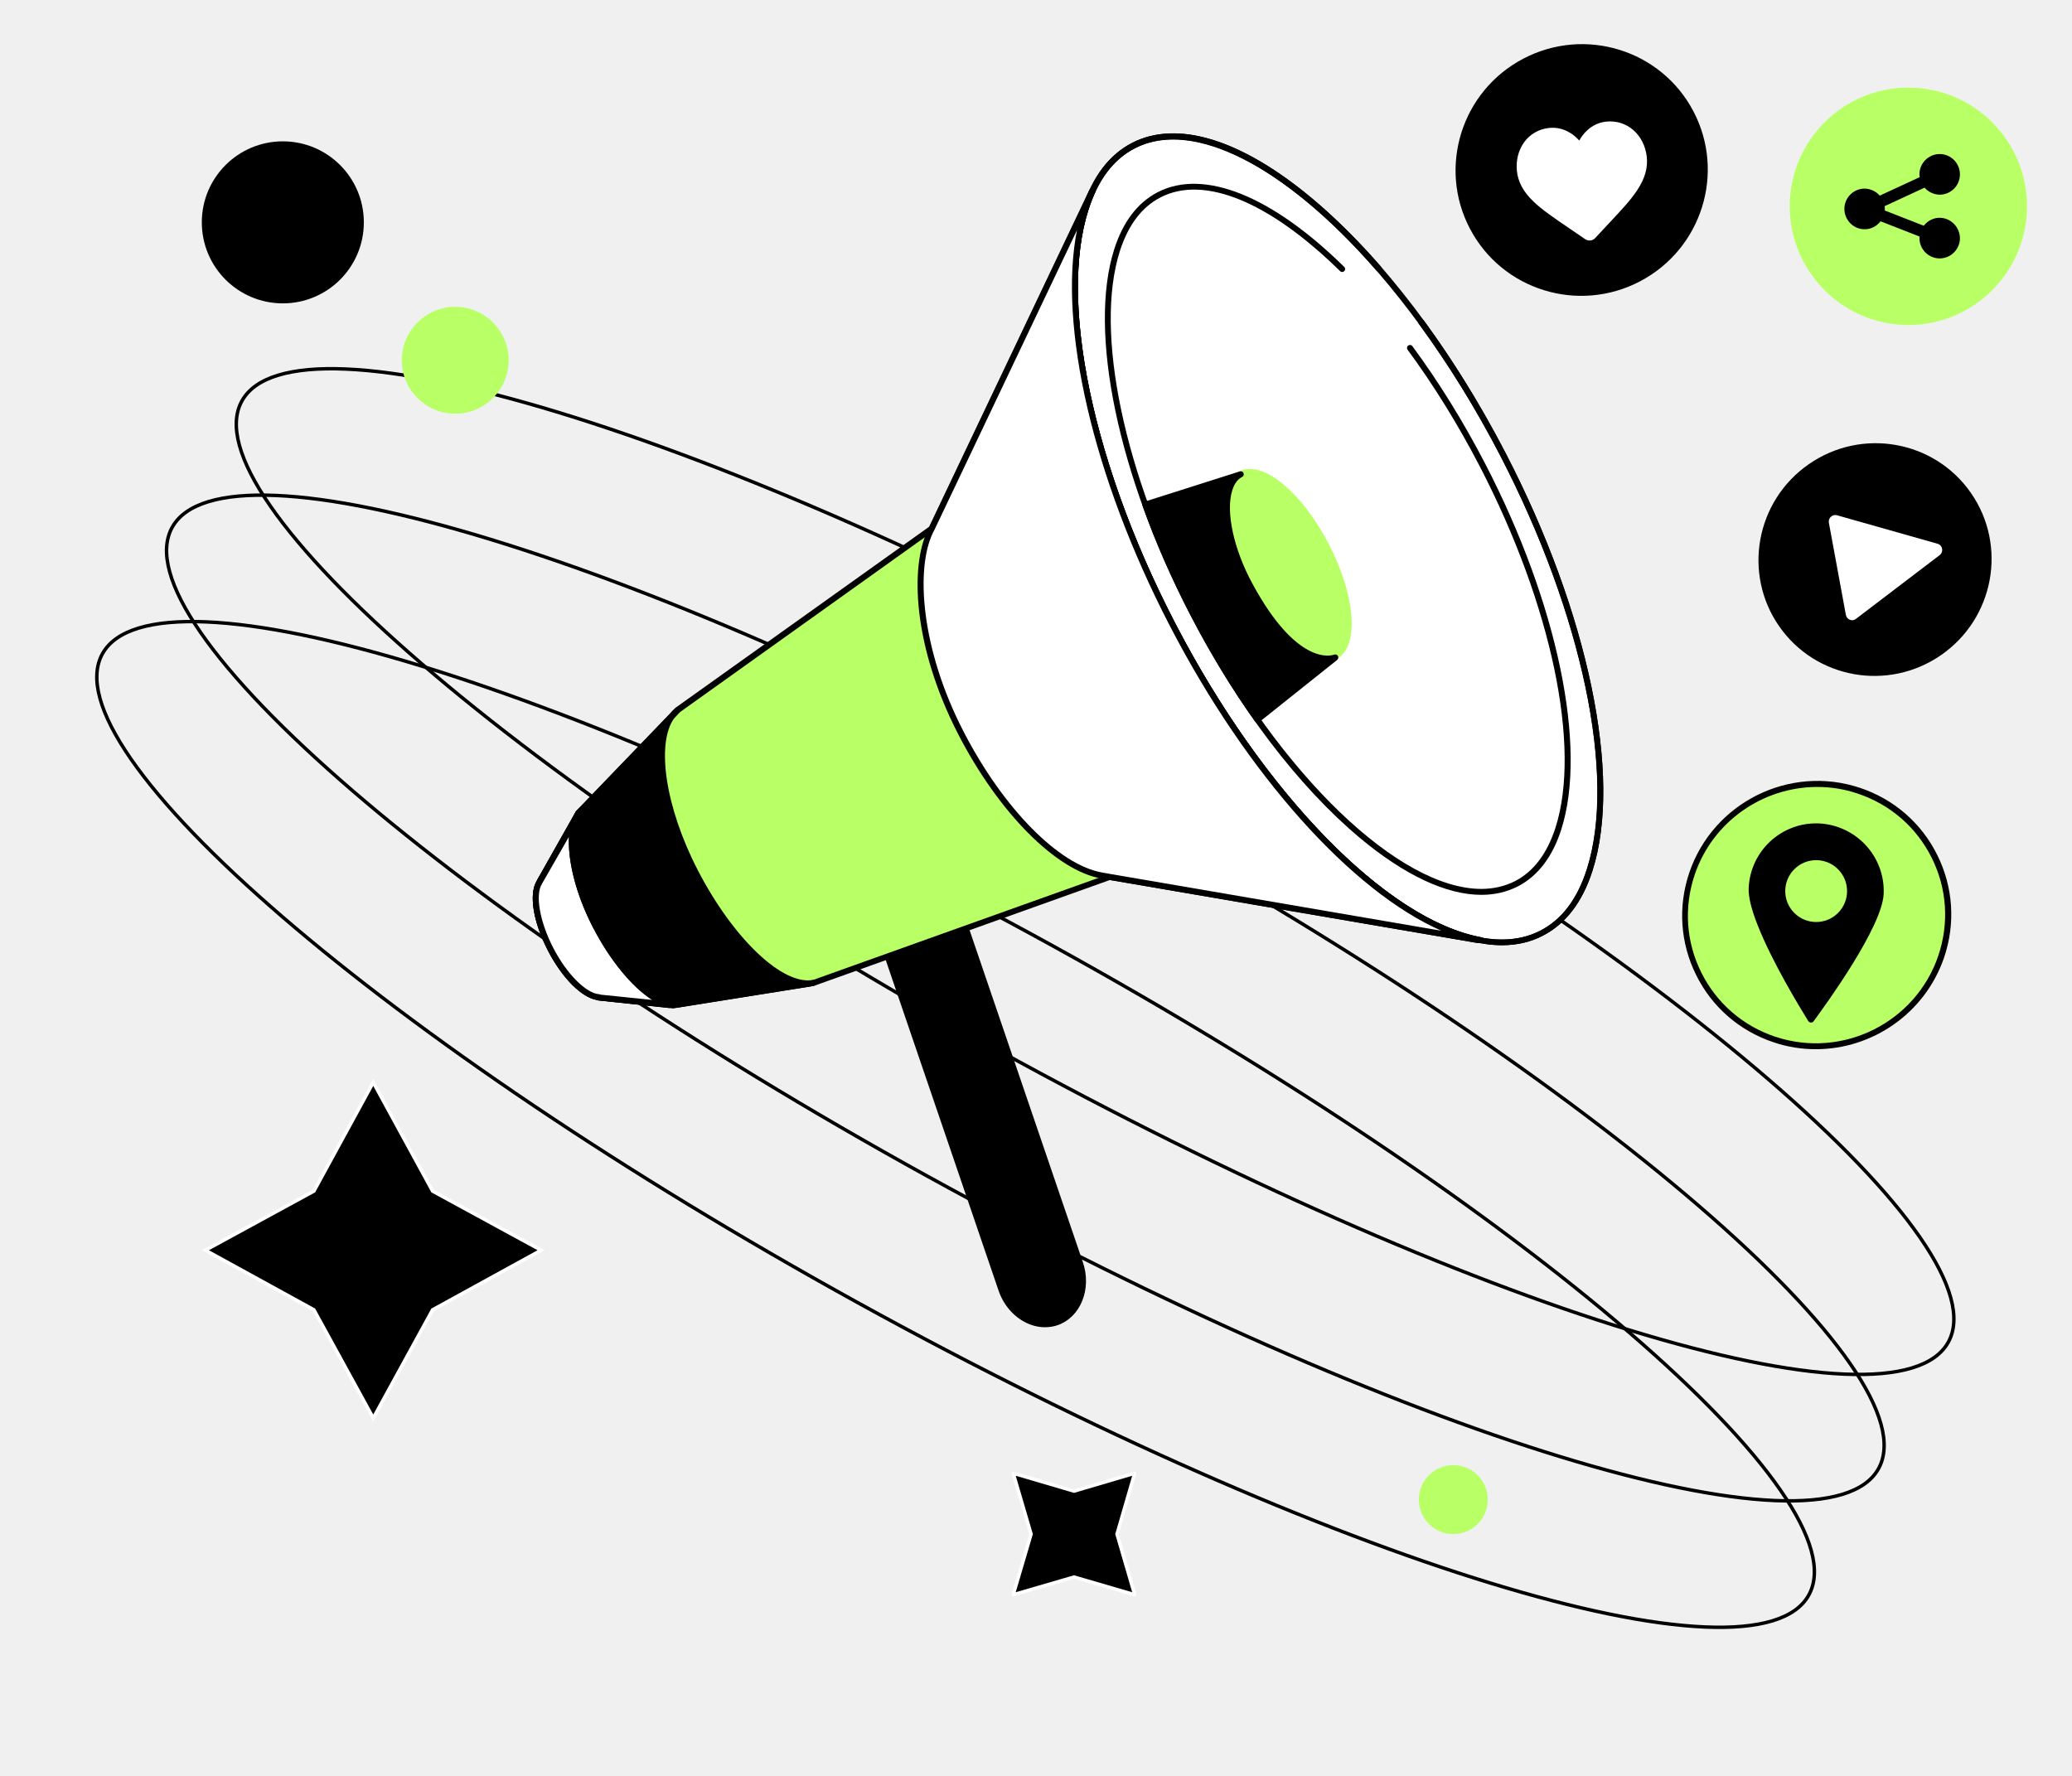
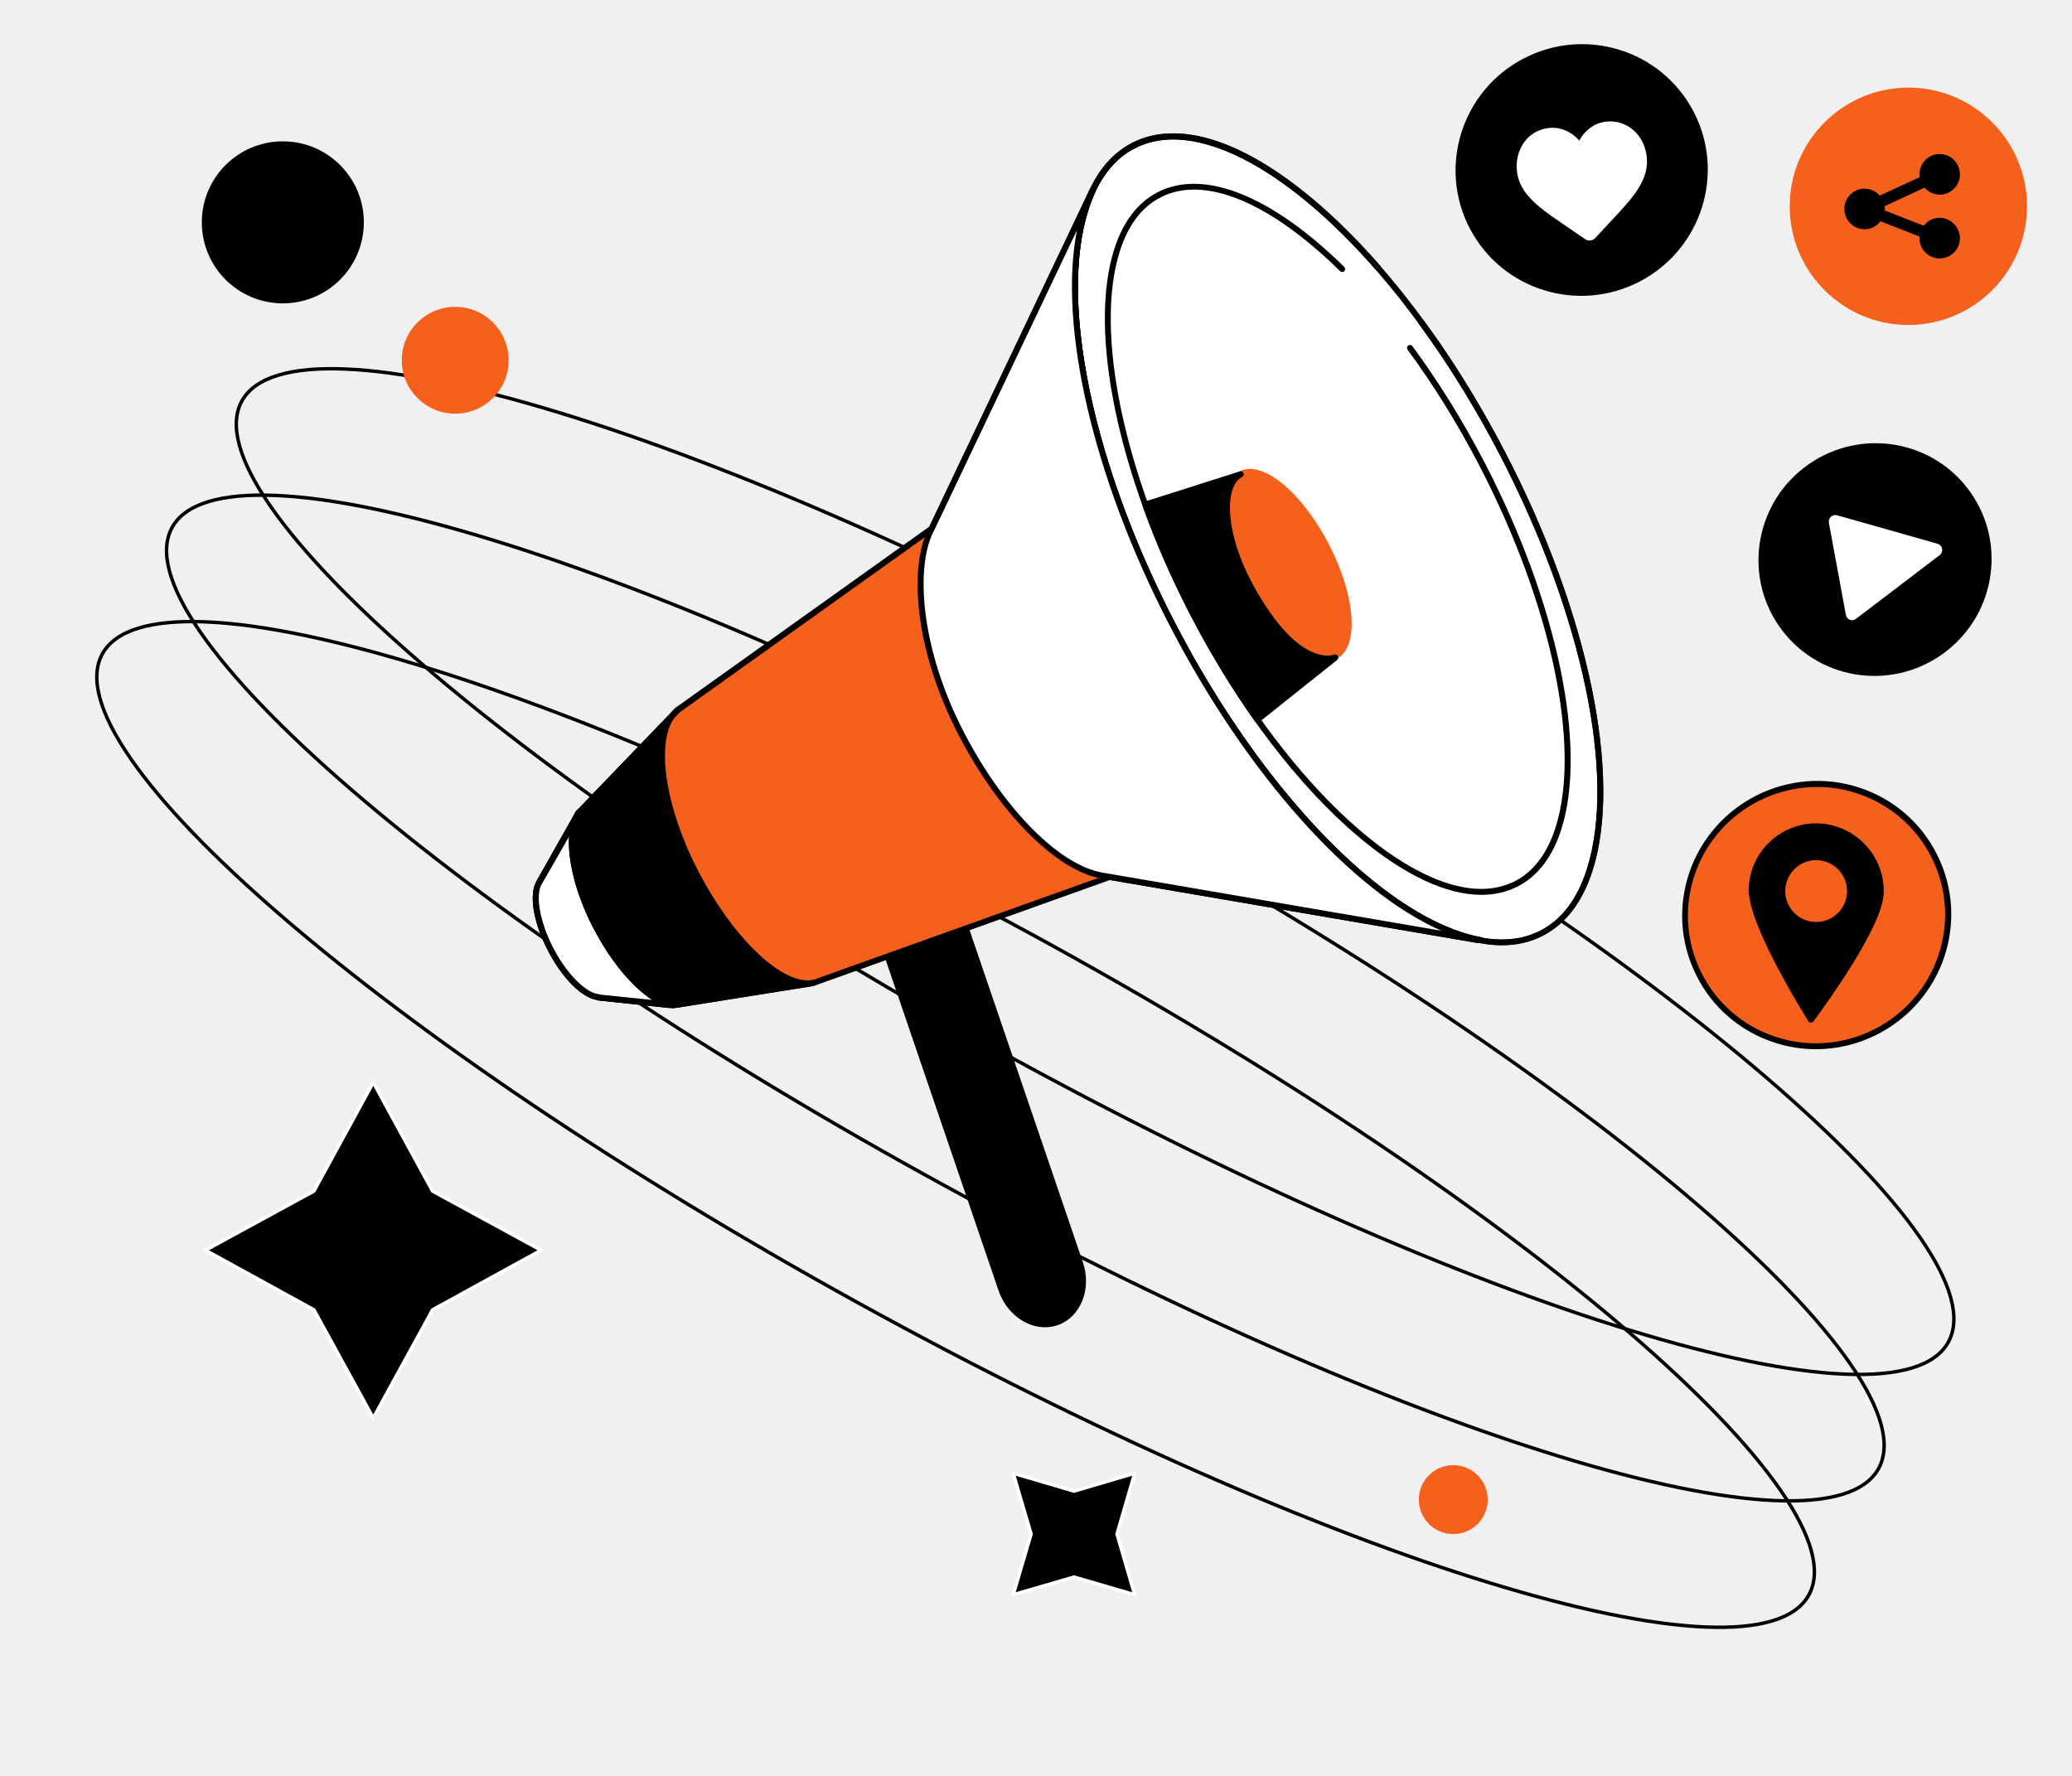
<svg xmlns="http://www.w3.org/2000/svg" width="601" height="515" viewBox="0 0 601 515" fill="none">
  <g clip-path="url(#clip0_332_1228)">
    <path d="M311.536 432.535L329.137 427.349L324.001 445L329.137 462.601L311.536 457.465L293.885 462.601L299.07 445L293.885 427.349L311.536 432.535Z" fill="black" stroke="white" stroke-miterlimit="10" />
  </g>
  <g clip-path="url(#clip1_332_1228)">
    <path d="M125.484 345.509L156.96 362.659L125.484 379.947L108.266 411.354L91.047 379.947L59.571 362.659L91.047 345.509L108.266 313.964L125.484 345.509Z" fill="black" stroke="white" stroke-miterlimit="10" />
  </g>
  <path d="M565.117 389.333C563.218 392.777 559.679 395.268 554.584 396.813C549.486 398.359 542.874 398.943 534.913 398.6C518.992 397.913 497.791 393.524 472.776 385.868C422.756 370.558 357.594 342.216 289.155 304.465C220.715 266.715 161.982 226.717 122.349 192.575C102.53 175.501 87.508 159.909 78.434 146.81C73.897 140.259 70.864 134.355 69.452 129.218C68.04 124.084 68.26 119.762 70.16 116.319C72.059 112.875 75.598 110.384 80.693 108.839C85.791 107.293 92.403 106.709 100.364 107.052C116.285 107.739 137.486 112.128 162.501 119.784C212.521 135.094 277.683 163.436 346.122 201.187C414.562 238.937 473.295 278.934 512.928 313.077C532.747 330.15 547.769 345.742 556.843 358.842C561.38 365.393 564.414 371.297 565.825 376.434C567.237 381.568 567.017 385.889 565.117 389.333Z" stroke="black" />
  <path d="M544.887 426.007C542.987 429.451 539.449 431.942 534.354 433.487C529.256 435.033 522.644 435.617 514.683 435.273C498.762 434.587 477.56 430.198 452.546 422.542C402.526 407.232 337.364 378.89 268.924 341.139C200.485 303.388 141.752 263.391 102.119 229.249C82.299 212.175 67.277 196.583 58.204 183.483C53.666 176.933 50.633 171.029 49.221 165.892C47.81 160.758 48.03 156.436 49.929 152.992C51.829 149.549 55.367 147.057 60.462 145.512C65.56 143.967 72.172 143.383 80.134 143.726C96.054 144.413 117.256 148.802 142.27 156.458C192.291 171.767 257.452 200.11 325.892 237.86C394.331 275.611 453.064 315.608 492.697 349.75C512.517 366.824 527.539 382.416 536.612 395.516C541.15 402.067 544.183 407.971 545.595 413.107C547.006 418.241 546.786 422.563 544.887 426.007Z" stroke="black" />
  <path d="M524.658 462.681C522.759 466.125 519.22 468.616 514.125 470.161C509.027 471.707 502.415 472.291 494.454 471.948C478.533 471.261 457.332 466.872 432.317 459.216C382.297 443.906 317.135 415.564 248.696 377.813C180.256 340.063 121.523 300.066 81.891 265.923C62.071 248.85 47.049 233.258 37.975 220.158C33.438 213.607 30.404 207.703 28.993 202.566C27.581 197.432 27.801 193.111 29.701 189.667C31.6 186.223 35.139 183.732 40.234 182.187C45.332 180.641 51.944 180.057 59.905 180.4C75.826 181.087 97.027 185.476 122.042 193.132C172.062 208.442 237.224 236.784 305.663 274.535C374.103 312.285 432.836 352.283 472.469 386.425C492.288 403.499 507.31 419.091 516.384 432.19C520.921 438.741 523.955 444.645 525.366 449.782C526.778 454.916 526.558 459.237 524.658 462.681Z" stroke="black" />
-   <circle cx="132.037" cy="104.5" r="15.5" fill="#B9FF66" />
-   <circle cx="421.537" cy="435" r="10" fill="#B9FF66" />
+   <circle cx="132.037" cy="104.5" r="15.5" fill="#f5611c" />
+   <circle cx="421.537" cy="435" r="10" fill="#f5611c" />
  <circle cx="82.037" cy="64.5" r="23.5" fill="black" />
  <path d="M306.509 383.59C300.205 385.744 293.001 381.475 290.495 374.071L251.496 259.81L274.284 252.015L313.322 366.433C315.828 373.758 312.774 381.436 306.509 383.59Z" fill="black" />
  <path d="M303.102 385C301.262 385 299.383 384.569 297.581 383.668C293.94 381.866 291.042 378.498 289.633 374.345L250.634 260.084C250.478 259.653 250.713 259.144 251.182 258.987L273.971 251.192C274.206 251.113 274.441 251.113 274.636 251.231C274.832 251.348 274.989 251.505 275.067 251.74L314.105 366.159C316.728 373.914 313.439 382.101 306.744 384.412C305.608 384.804 304.355 385 303.102 385ZM252.592 260.358L291.317 373.797C292.57 377.518 295.154 380.574 298.364 382.14C300.949 383.394 303.729 383.629 306.235 382.767C312.03 380.769 314.849 373.562 312.5 366.707L273.736 253.111L252.592 260.358Z" fill="black" />
-   <path d="M270.251 153.382L196.521 205.988L167.821 235.798L156.544 255.736L156.505 255.892C154.273 259.339 155.565 267.291 159.755 275.399C163.866 283.39 169.661 288.953 173.733 289.266L173.616 289.344L195.268 291.695L235.794 285.231L321.818 254.443L428.751 272.775L429.495 272.814C402.635 267.8 366.377 231.88 340.025 181.076C313.713 130.31 305.334 80.132 316.885 55.376H316.845L270.838 152.128L270.251 153.382Z" fill="#B9FF66" />
+   <path d="M270.251 153.382L196.521 205.988L167.821 235.798L156.544 255.736L156.505 255.892C154.273 259.339 155.565 267.291 159.755 275.399C163.866 283.39 169.661 288.953 173.733 289.266L173.616 289.344L195.268 291.695L235.794 285.231L321.818 254.443L428.751 272.775L429.495 272.814C402.635 267.8 366.377 231.88 340.025 181.076C313.713 130.31 305.334 80.132 316.885 55.376H316.845L270.838 152.128L270.251 153.382Z" fill="#f5611c" />
  <path d="M447.266 270.603C473.694 256.873 468.583 194.629 435.852 131.577C403.121 68.525 355.163 28.541 328.736 42.271C302.308 56.001 307.419 118.245 340.15 181.297C372.881 244.349 420.839 284.333 447.266 270.603Z" fill="white" />
  <path d="M435.643 274.185C424.131 274.185 410.27 267.761 395.352 255.266C375.031 238.266 355.101 212.06 339.243 181.428C315.241 135.05 305.334 87.496 314.027 60.273C316.924 51.185 321.78 44.839 328.397 41.431C341.553 34.694 360.073 40.413 380.591 57.57C400.912 74.57 420.842 100.775 436.7 131.407C460.742 177.786 470.648 225.339 461.916 252.563C459.019 261.651 454.163 267.996 447.546 271.404C443.983 273.284 439.989 274.185 435.643 274.185ZM340.378 40.413C336.345 40.413 332.586 41.236 329.219 42.998C322.993 46.171 318.451 52.203 315.711 60.86C307.136 87.692 317.003 134.737 340.809 180.723C373.23 243.279 420.764 283.312 446.802 269.955C453.028 266.782 457.57 260.75 460.311 252.093C468.886 225.261 459.019 178.216 435.212 132.23C406.981 77.782 367.356 40.413 340.378 40.413Z" fill="black" />
  <path d="M435.643 274.185C424.131 274.185 410.27 267.761 395.352 255.266C375.031 238.265 355.101 212.06 339.243 181.428C315.241 135.05 305.334 87.496 314.027 60.273C316.924 51.185 321.78 44.839 328.397 41.431C337.207 36.887 348.718 38.023 361.679 44.682C374.091 51.067 387.521 62.388 400.599 77.39C400.912 77.743 400.873 78.291 400.521 78.605C400.168 78.918 399.62 78.879 399.307 78.526C372.76 48.051 345.899 34.42 329.219 42.998C322.993 46.171 318.451 52.203 315.711 60.86C307.136 87.692 317.003 134.737 340.809 180.723C369.001 235.132 408.665 272.54 435.604 272.54C439.637 272.54 443.396 271.717 446.763 269.955C452.989 266.782 457.531 260.75 460.272 252.093C468.847 225.261 458.98 178.216 435.173 132.23C428.086 118.52 420.098 105.632 411.523 93.92C411.249 93.529 411.328 92.98 411.719 92.706C412.111 92.432 412.659 92.51 412.933 92.902C421.586 104.692 429.574 117.658 436.739 131.446C460.742 177.785 470.648 225.339 461.916 252.563C459.019 261.65 454.163 267.996 447.546 271.404C443.983 273.284 439.989 274.185 435.643 274.185Z" fill="black" />
-   <path d="M387.303 190.339C393.426 187.158 392.248 172.751 384.673 158.159C377.098 143.567 365.995 134.316 359.872 137.497C353.75 140.678 354.928 155.085 362.503 169.677C370.077 184.269 381.181 193.52 387.303 190.339Z" fill="#B9FF66" />
-   <path d="M384.624 191.848C377.889 191.848 368.492 183.152 361.718 170.03C356.08 159.14 353.77 147.937 355.845 141.474C356.589 139.202 357.803 137.596 359.486 136.734C366.143 133.326 377.537 142.61 385.446 157.847C391.085 168.737 393.395 179.94 391.32 186.403C390.576 188.675 389.362 190.281 387.678 191.143C386.738 191.613 385.72 191.848 384.624 191.848ZM362.54 137.714C361.718 137.714 360.935 137.87 360.269 138.223C358.977 138.889 358.038 140.142 357.45 141.983C355.532 148.016 357.764 158.748 363.206 169.246C370.411 183.152 381.257 192.514 386.856 189.615C388.148 188.949 389.088 187.696 389.675 185.855C391.594 179.783 389.323 169.09 383.919 158.592C377.576 146.41 368.492 137.714 362.54 137.714Z" fill="#B9FF66" />
+   <path d="M387.303 190.339C393.426 187.158 392.248 172.751 384.673 158.159C377.098 143.567 365.995 134.316 359.872 137.497C353.75 140.678 354.928 155.085 362.503 169.677C370.077 184.269 381.181 193.52 387.303 190.339Z" fill="#f5611c" />
+   <path d="M384.624 191.848C377.889 191.848 368.492 183.152 361.718 170.03C356.08 159.14 353.77 147.937 355.845 141.474C356.589 139.202 357.803 137.596 359.486 136.734C366.143 133.326 377.537 142.61 385.446 157.847C391.085 168.737 393.395 179.94 391.32 186.403C390.576 188.675 389.362 190.281 387.678 191.143C386.738 191.613 385.72 191.848 384.624 191.848ZM362.54 137.714C361.718 137.714 360.935 137.87 360.269 138.223C358.977 138.889 358.038 140.142 357.45 141.983C355.532 148.016 357.764 158.748 363.206 169.246C370.411 183.152 381.257 192.514 386.856 189.615C388.148 188.949 389.088 187.696 389.675 185.855C391.594 179.783 389.323 169.09 383.919 158.592C377.576 146.41 368.492 137.714 362.54 137.714Z" fill="#f5611c" />
  <path d="M429.692 259.574C419.59 259.574 407.452 253.934 394.374 243.005C376.597 228.12 359.134 205.166 345.273 178.373C324.247 137.792 315.593 96.153 323.19 72.298C325.735 64.307 330.003 58.745 335.837 55.728C349.228 48.874 368.923 56.786 389.91 77.429C390.262 77.782 390.262 78.291 389.91 78.644C389.558 78.996 389.049 78.996 388.696 78.644C368.257 58.549 349.267 50.715 336.62 57.256C331.216 60.037 327.262 65.247 324.834 72.807C317.355 96.231 325.97 137.361 346.8 177.589C371.429 225.182 406.081 257.851 429.653 257.851C433.177 257.851 436.426 257.107 439.402 255.618C444.806 252.837 448.76 247.627 451.188 240.067C458.667 216.643 450.052 175.513 429.222 135.285C422.918 123.142 415.87 111.743 408.274 101.441C408 101.049 408.078 100.501 408.47 100.227C408.861 99.953 409.409 100.031 409.683 100.423C417.358 110.842 424.445 122.28 430.788 134.501C451.814 175.082 460.468 216.721 452.872 240.576C450.327 248.567 446.059 254.13 440.225 257.146C437.014 258.752 433.49 259.574 429.692 259.574Z" fill="black" />
  <path d="M195.308 292.517C195.269 292.517 195.23 292.517 195.23 292.517L173.577 290.167C173.46 290.167 173.342 290.128 173.225 290.05C168.761 289.344 163.123 283.704 159.011 275.791C154.626 267.448 153.334 259.3 155.722 255.462L155.762 255.344L167.038 235.367C167.077 235.289 167.117 235.249 167.156 235.21L195.857 205.401C195.896 205.362 195.935 205.323 195.974 205.284L269.508 152.794L316.024 54.984C316.141 54.789 316.298 54.632 316.533 54.554C316.768 54.475 317.003 54.475 317.199 54.593C317.629 54.789 317.825 55.298 317.629 55.729C305.844 80.994 315.163 131.211 340.77 180.645C366.417 230.157 402.165 266.821 429.692 271.874C430.122 271.953 430.436 272.344 430.396 272.814C430.357 273.245 429.966 273.559 429.535 273.598L428.791 273.559C428.752 273.559 428.713 273.559 428.674 273.559L321.936 255.266L236.108 285.976C236.069 285.976 235.991 286.015 235.951 286.015L195.426 292.478C195.387 292.517 195.348 292.517 195.308 292.517ZM174.204 288.522L195.308 290.794L235.638 284.331L321.623 253.581C321.78 253.542 321.897 253.503 322.054 253.542L418.141 269.994C392.181 258.595 361.836 224.947 339.321 181.468C316.964 138.301 306.979 94.469 312.461 66.775L271.035 153.735C270.956 153.852 270.878 153.97 270.761 154.048L197.11 206.655L168.526 236.307L157.249 256.284C157.249 256.323 157.21 256.363 157.21 256.363C155.174 259.535 156.545 267.37 160.499 275.008C164.376 282.49 169.975 288.13 173.812 288.404C173.969 288.404 174.086 288.444 174.204 288.522Z" fill="black" />
  <path d="M270.367 153.069L316.845 55.337H316.884C305.333 80.093 313.751 130.271 340.025 181.037C366.376 231.881 402.634 267.8 429.573 272.736L428.829 272.697L322.052 254.404L319.586 253.973C307.173 251.779 290.611 235.641 278.747 212.608C266.569 188.988 264.416 165.447 269.819 154.244L270.367 153.069Z" fill="white" />
  <path d="M429.573 273.598C429.534 273.598 429.573 273.598 429.573 273.598L428.79 273.558C428.751 273.558 428.711 273.558 428.672 273.558L321.896 255.266L319.429 254.835C306.312 252.524 289.671 235.719 277.964 213.039C264.69 187.265 264.025 164.311 269.036 153.891L269.624 152.716L316.101 55.024C316.218 54.828 316.375 54.671 316.61 54.593C316.845 54.514 317.08 54.514 317.276 54.632C317.706 54.828 317.902 55.337 317.706 55.768C305.921 81.033 315.24 131.25 340.847 180.684C366.494 230.196 402.243 266.86 429.769 271.913C430.199 271.992 430.513 272.383 430.473 272.853C430.356 273.245 430.004 273.598 429.573 273.598ZM312.381 66.775L271.151 153.46L270.563 154.635C265.591 164.977 267.04 188.087 279.491 212.217C290.963 234.466 307.134 250.918 319.742 253.111L322.209 253.542L418.1 269.994C392.14 258.595 361.795 224.947 339.281 181.467C316.923 138.301 306.939 94.469 312.381 66.775Z" fill="black" />
  <path d="M194.133 292.4C194.094 292.4 194.055 292.4 194.055 292.4L173.538 290.206C173.42 290.206 173.303 290.167 173.185 290.089C168.721 289.384 163.083 283.743 158.972 275.831C154.626 267.448 153.333 259.3 155.722 255.462L155.761 255.344L167.038 235.367C167.273 234.936 167.782 234.819 168.212 235.054C168.643 235.289 168.761 235.798 168.526 236.229L157.249 256.284C157.249 256.323 157.21 256.363 157.21 256.363C155.174 259.535 156.544 267.37 160.499 275.008C164.375 282.49 169.974 288.13 173.812 288.404C173.929 288.404 174.086 288.444 174.164 288.522L194.212 290.676C194.681 290.716 195.034 291.146 194.955 291.616C194.916 292.047 194.564 292.4 194.133 292.4Z" fill="black" />
  <path d="M195.503 291.538C188.847 291.068 179.528 281.628 172.754 268.584C165.589 254.756 163.905 240.459 168.29 235.367L156.583 255.736L156.505 255.892C154.273 259.339 155.565 267.291 159.755 275.399C163.866 283.39 169.661 288.953 173.733 289.266L173.616 289.344L195.503 291.538Z" fill="white" />
  <path d="M195.504 292.4C195.464 292.4 195.464 292.4 195.425 292.4C195.269 292.4 195.073 292.36 194.916 292.36L173.538 290.206C173.42 290.206 173.303 290.167 173.185 290.088C168.721 289.383 163.083 283.743 158.972 275.83C154.626 267.448 153.333 259.3 155.722 255.461L155.761 255.344L166.059 237.404C166.45 236.385 166.959 235.484 167.586 234.74C167.86 234.387 168.369 234.348 168.721 234.583C169.074 234.857 169.191 235.327 168.956 235.719L167.508 238.187C165.197 244.415 167.468 256.636 173.42 268.074C179.881 280.57 188.691 289.697 194.995 290.519L195.464 290.559C195.934 290.598 196.287 291.029 196.248 291.499C196.287 292.047 195.934 292.4 195.504 292.4ZM174.164 288.522L189.121 290.049C183.366 286.367 177.022 278.768 171.971 268.975C167.077 259.535 164.649 249.742 165.041 242.692L157.249 256.284C157.249 256.323 157.21 256.362 157.21 256.362C155.174 259.535 156.544 267.369 160.499 275.008C164.375 282.489 169.974 288.13 173.812 288.404C173.929 288.404 174.086 288.443 174.164 288.522Z" fill="black" />
  <path d="M234.345 285.388L236.068 285.035C226.749 286.994 212.026 272.892 201.65 252.876C191.039 232.429 189.042 212.021 196.56 205.988L195.581 206.968L168.368 235.249C163.905 240.263 165.549 254.639 172.754 268.544C179.684 281.941 189.512 291.499 196.208 291.459L234.345 285.388Z" fill="black" />
  <path d="M196.169 292.36C189.043 292.36 179.137 282.764 171.971 268.975C164.689 254.874 162.848 240.146 167.704 234.701L194.407 206.968C194.877 206.341 195.425 205.793 196.013 205.323C196.365 205.048 196.874 205.088 197.187 205.401C197.501 205.753 197.501 206.263 197.187 206.576L195.66 208.182C190.218 215.468 192.92 234.113 202.434 252.484C212.693 272.305 227.024 285.897 235.795 284.252L235.912 284.213C236.382 284.135 236.813 284.409 236.93 284.879C237.008 285.349 236.734 285.78 236.264 285.897C236.225 285.897 236.186 285.897 236.147 285.936L234.542 286.25H234.502L196.365 292.321C196.287 292.321 196.209 292.36 196.169 292.36ZM192.136 211.825L168.996 235.876C164.689 240.733 166.646 254.913 173.538 268.192C180.272 281.197 189.787 290.598 196.169 290.637L229.843 285.27C220.759 282.058 209.561 269.955 200.907 253.307C192.685 237.443 189.513 221.304 192.136 211.825Z" fill="black" />
  <path d="M359.878 137.479C353.731 140.612 354.631 155.145 362.462 169.638C375.579 193.885 386.034 191.025 387.248 190.594C387.287 190.594 387.287 190.634 387.248 190.634L364.733 208.77C358.116 199.486 351.812 189.145 346.017 177.981C340.496 167.288 335.837 156.633 332.156 146.292L359.878 137.479Z" fill="black" />
  <path d="M364.733 209.631C364.694 209.631 364.655 209.631 364.616 209.631C364.381 209.592 364.185 209.475 364.028 209.279C357.255 199.76 350.951 189.341 345.273 178.412C339.83 167.914 335.132 157.221 331.373 146.645C331.295 146.41 331.295 146.174 331.412 145.979C331.53 145.783 331.686 145.626 331.921 145.548L359.643 136.734C360.074 136.617 360.544 136.813 360.7 137.243C360.857 137.674 360.7 138.144 360.309 138.34C358.977 139.006 357.998 140.338 357.411 142.297C355.493 148.446 357.842 159.336 363.284 169.325C376.088 192.984 385.955 190.281 387.013 189.889C387.404 189.733 387.874 189.928 388.07 190.281C388.266 190.634 388.187 191.143 387.874 191.417L365.281 209.436C365.125 209.553 364.929 209.631 364.733 209.631ZM333.292 146.84C337.011 157.064 341.553 167.405 346.8 177.59C352.282 188.166 358.39 198.233 364.929 207.516L384.467 191.77C380.004 191.574 371.585 188.244 361.718 170.03C356.002 159.493 353.652 148.368 355.727 141.67C356.002 140.808 356.315 140.064 356.706 139.359L333.292 146.84Z" fill="black" />
  <path d="M475.723 81.597C493.623 72.194 500.547 50.116 491.187 32.285C481.827 14.454 459.729 7.623 441.829 17.027C423.929 26.43 417.006 48.508 426.365 66.339C435.725 84.17 457.823 91.001 475.723 81.597Z" fill="black" />
  <path d="M442.104 41.235C443.827 38.885 446.372 37.436 449.27 37.122C451.462 36.887 453.498 37.357 455.417 38.532C456.396 39.12 457.257 39.864 458.08 40.765C458.667 39.708 459.372 38.767 460.194 37.984C461.799 36.417 463.718 35.516 465.872 35.281C468.769 34.968 471.588 35.83 473.781 37.749C475.934 39.629 477.305 42.371 477.657 45.466C478.01 48.639 477.148 51.694 474.956 55.063C472.998 58.079 470.022 61.212 466.576 64.894C465.402 66.148 464.07 67.558 462.7 69.047C462.348 69.438 461.839 69.713 461.29 69.752C460.742 69.83 460.233 69.673 459.763 69.36C458.08 68.185 456.474 67.088 455.065 66.148C450.914 63.328 447.312 60.899 444.728 58.392C441.83 55.611 440.342 52.791 439.99 49.618C439.677 46.523 440.421 43.546 442.104 41.235Z" fill="white" />
-   <path d="M577.272 83.593C590.377 70.483 590.377 49.228 577.272 36.118C564.168 23.009 542.922 23.009 529.817 36.118C516.713 49.228 516.713 70.483 529.817 83.593C542.922 96.702 564.168 96.702 577.272 83.593Z" fill="#B9FF66" />
-   <path d="M553.539 94.273C534.587 94.273 519.121 78.84 519.121 59.842C519.121 40.883 534.548 25.411 553.539 25.411C572.529 25.411 587.956 40.844 587.956 59.842C587.956 78.801 572.529 94.273 553.539 94.273ZM553.539 27.134C535.527 27.134 520.844 41.784 520.844 59.842C520.844 77.861 535.488 92.55 553.539 92.55C571.55 92.55 586.233 77.9 586.233 59.842C586.233 41.823 571.589 27.134 553.539 27.134Z" fill="#B9FF66" />
+   <path d="M577.272 83.593C590.377 70.483 590.377 49.228 577.272 36.118C564.168 23.009 542.922 23.009 529.817 36.118C516.713 49.228 516.713 70.483 529.817 83.593C542.922 96.702 564.168 96.702 577.272 83.593Z" fill="#f5611c" />
+   <path d="M553.539 94.273C534.587 94.273 519.121 78.84 519.121 59.842C519.121 40.883 534.548 25.411 553.539 25.411C572.529 25.411 587.956 40.844 587.956 59.842C587.956 78.801 572.529 94.273 553.539 94.273ZM553.539 27.134C535.527 27.134 520.844 41.784 520.844 59.842C520.844 77.861 535.488 92.55 553.539 92.55C571.55 92.55 586.233 77.9 586.233 59.842C586.233 41.823 571.589 27.134 553.539 27.134Z" fill="#f5611c" />
  <path d="M562.622 63.171C560.743 63.171 559.098 64.072 558.002 65.482L546.686 61.056C546.686 60.899 546.725 60.782 546.725 60.625C546.725 60.351 546.686 60.077 546.647 59.803L558.237 54.436C559.294 55.651 560.86 56.434 562.622 56.473C565.833 56.473 568.495 53.849 568.495 50.597C568.495 47.346 565.872 44.683 562.622 44.683C559.411 44.683 556.749 47.307 556.749 50.558C556.749 50.833 556.788 51.107 556.827 51.381L545.237 56.747C544.18 55.533 542.614 54.75 540.852 54.71C537.641 54.71 534.979 57.335 534.979 60.586C534.979 63.837 537.602 66.501 540.852 66.501C542.731 66.501 544.376 65.6 545.472 64.19L556.788 68.616C556.788 68.773 556.749 68.89 556.749 69.047C556.749 72.298 559.372 74.962 562.622 74.962C565.833 74.962 568.495 72.337 568.495 69.086C568.456 65.835 565.833 63.211 562.622 63.171Z" fill="black" />
  <path d="M563.067 189.993C578.433 179.322 582.294 158.283 571.69 142.999C561.085 127.715 540.032 123.975 524.665 134.645C509.299 145.315 505.438 166.355 516.042 181.639C526.647 196.923 547.7 200.663 563.067 189.993Z" fill="black" />
  <path d="M535.411 178.373L530.478 151.619C530.243 150.248 531.496 149.112 532.827 149.465L561.998 157.73C563.486 158.161 563.838 160.08 562.624 161.02L538.348 179.509C537.291 180.371 535.685 179.783 535.411 178.373Z" fill="white" />
-   <path d="M543.535 299.582C562.512 290.34 570.452 267.553 561.271 248.686C552.09 229.819 529.264 222.016 510.287 231.258C491.311 240.499 483.371 263.286 492.552 282.153C501.733 301.02 524.559 308.823 543.535 299.582Z" fill="#B9FF66" />
+   <path d="M543.535 299.582C562.512 290.34 570.452 267.553 561.271 248.686C552.09 229.819 529.264 222.016 510.287 231.258C491.311 240.499 483.371 263.286 492.552 282.153C501.733 301.02 524.559 308.823 543.535 299.582Z" fill="#f5611c" />
  <path d="M526.718 304.347C522.646 304.347 518.495 303.72 514.462 302.349C504.595 299.059 496.607 292.165 491.987 282.842C487.367 273.559 486.662 263.022 489.99 253.151C496.881 232.821 519.043 221.735 539.443 228.512C549.31 231.802 557.298 238.696 561.918 248.019C566.539 257.303 567.243 267.84 563.915 277.711C558.355 294.006 543.045 304.347 526.718 304.347ZM527.109 228.277C511.486 228.277 496.842 238.148 491.556 253.738C488.385 263.178 489.05 273.245 493.475 282.098C497.899 290.99 505.535 297.61 514.971 300.743C534.47 307.206 555.653 296.63 562.232 277.202C565.403 267.761 564.737 257.694 560.313 248.842C555.888 239.95 548.253 233.33 538.817 230.196C534.94 228.865 530.986 228.277 527.109 228.277Z" fill="black" />
  <path d="M546.375 259.261C545.983 268.78 529.891 291.029 526.053 296.239C525.662 296.787 524.84 296.748 524.487 296.16C522.06 292.243 514.033 279.082 509.843 268.427C508.16 264.197 507.102 260.358 507.22 257.655C507.651 246.844 516.774 238.422 527.581 238.853C538.387 239.362 546.806 248.45 546.375 259.261Z" fill="black" />
-   <path d="M533.13 264.827C536.632 261.324 536.632 255.644 533.13 252.141C529.628 248.638 523.951 248.638 520.45 252.141C516.948 255.644 516.948 261.324 520.45 264.827C523.951 268.33 529.628 268.33 533.13 264.827Z" fill="#B9FF66" />
+   <path d="M533.13 264.827C536.632 261.324 536.632 255.644 533.13 252.141C529.628 248.638 523.951 248.638 520.45 252.141C516.948 255.644 516.948 261.324 520.45 264.827C523.951 268.33 529.628 268.33 533.13 264.827Z" fill="#f5611c" />
  <defs>
    <clipPath id="clip0_332_1228">
      <rect width="36" height="36" fill="white" transform="translate(293.537 427)" />
    </clipPath>
    <clipPath id="clip1_332_1228">
      <rect width="70.326" height="70.326" fill="white" transform="translate(108.266 313) rotate(45)" />
    </clipPath>
  </defs>
</svg>
